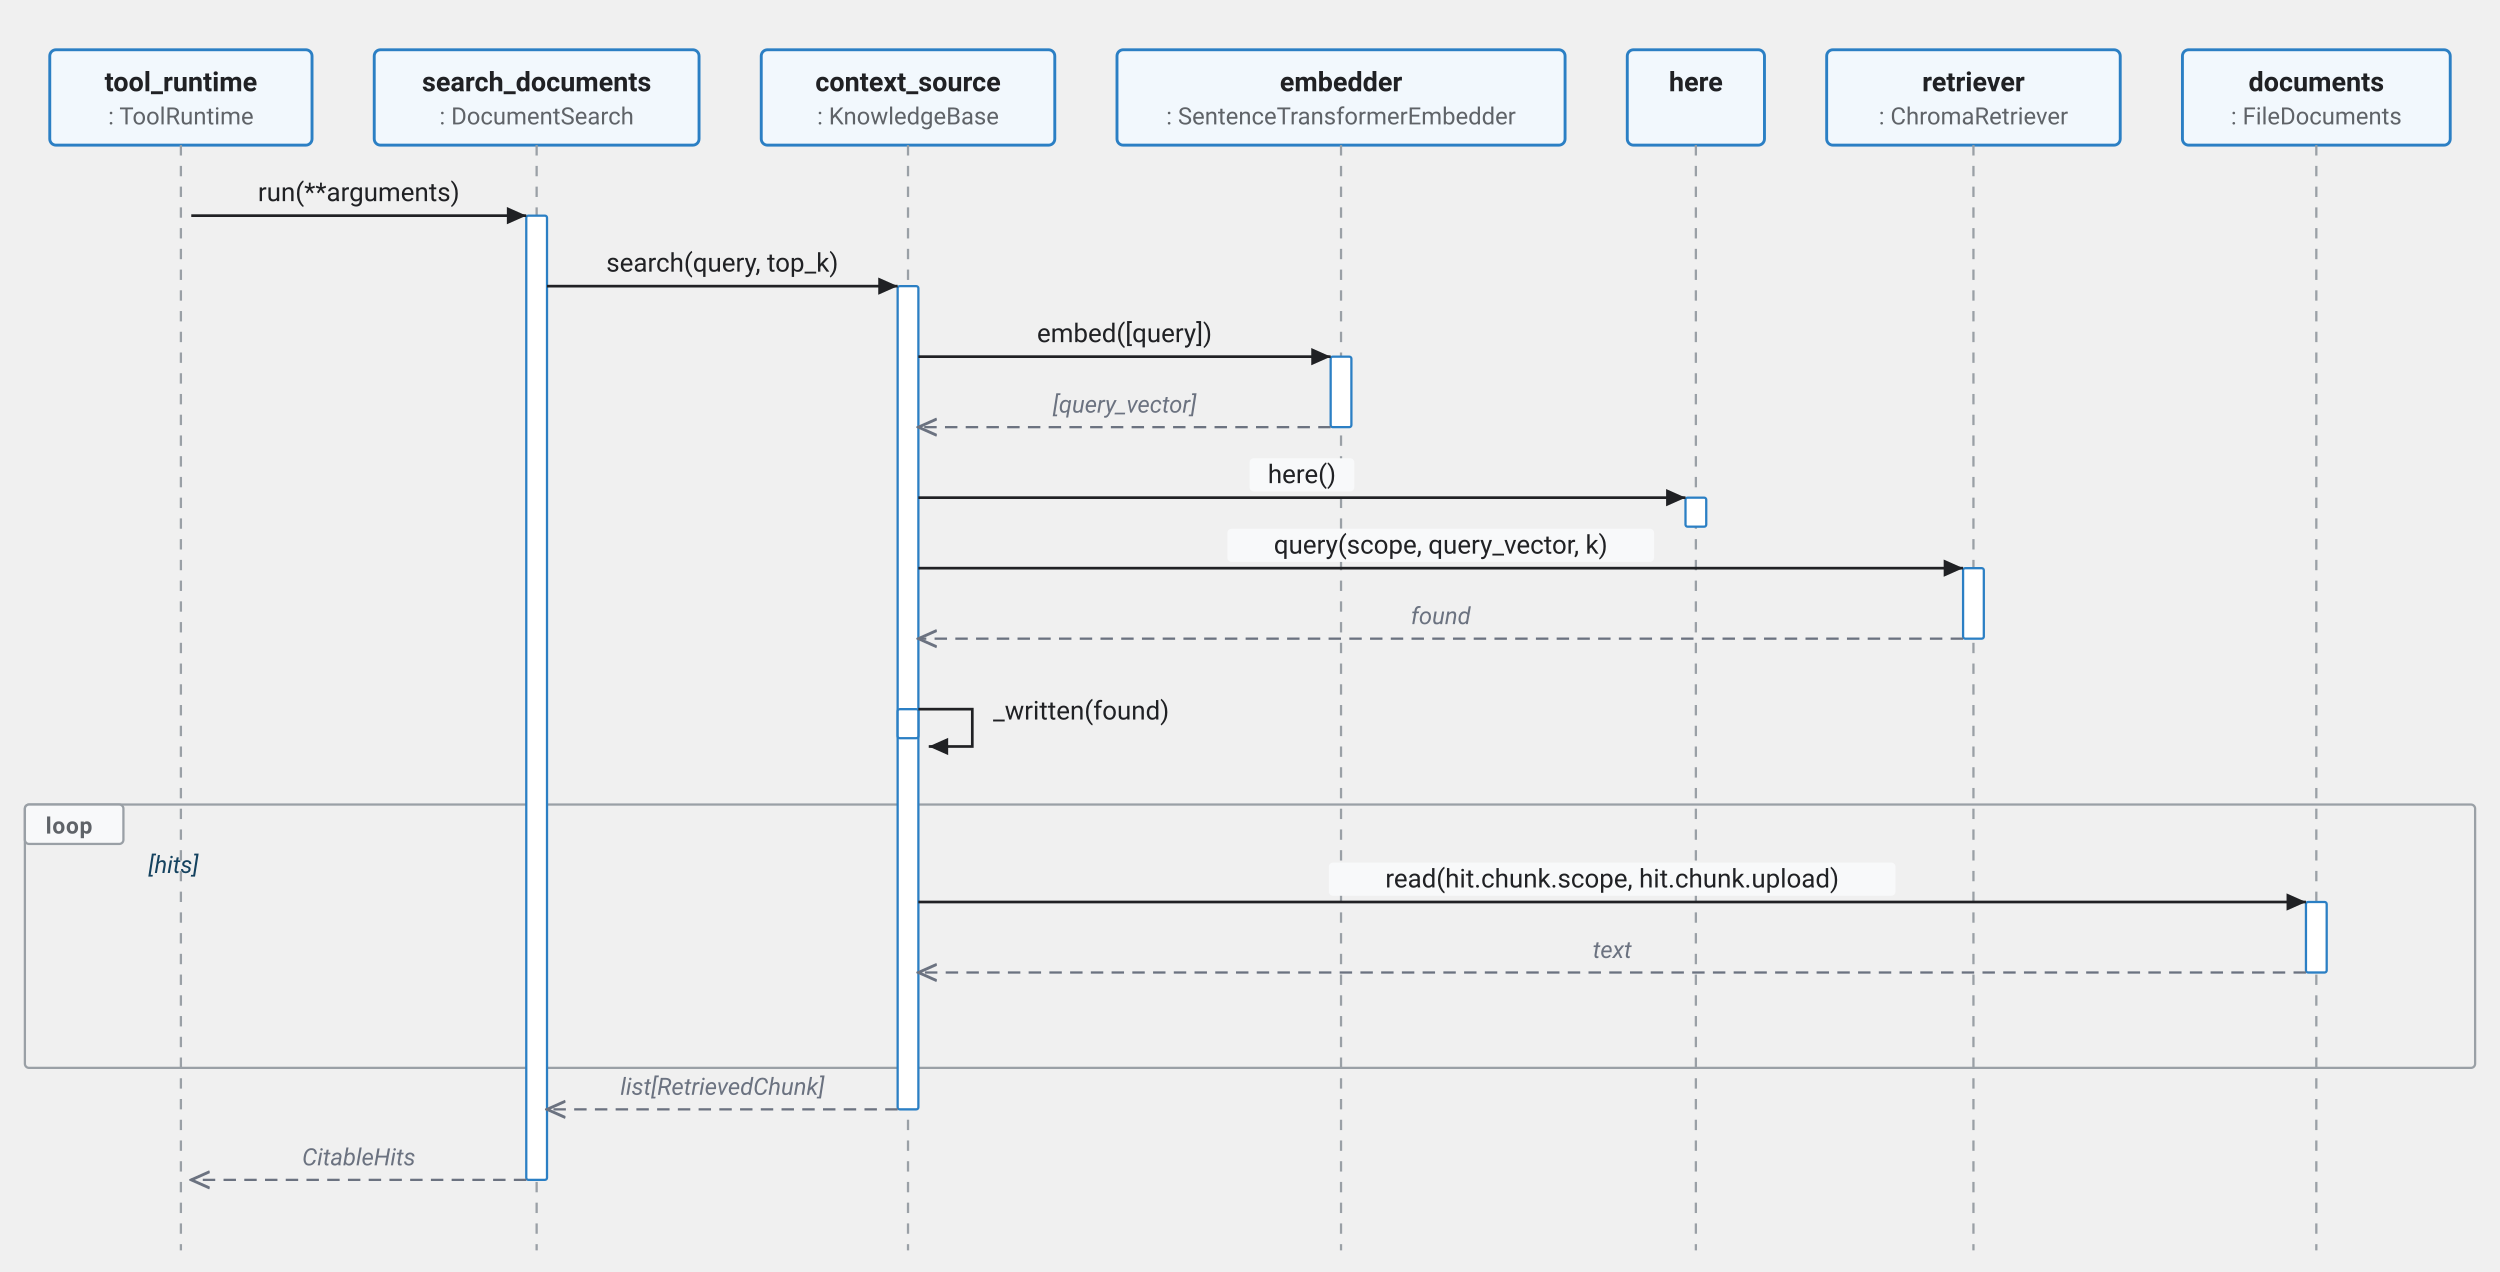
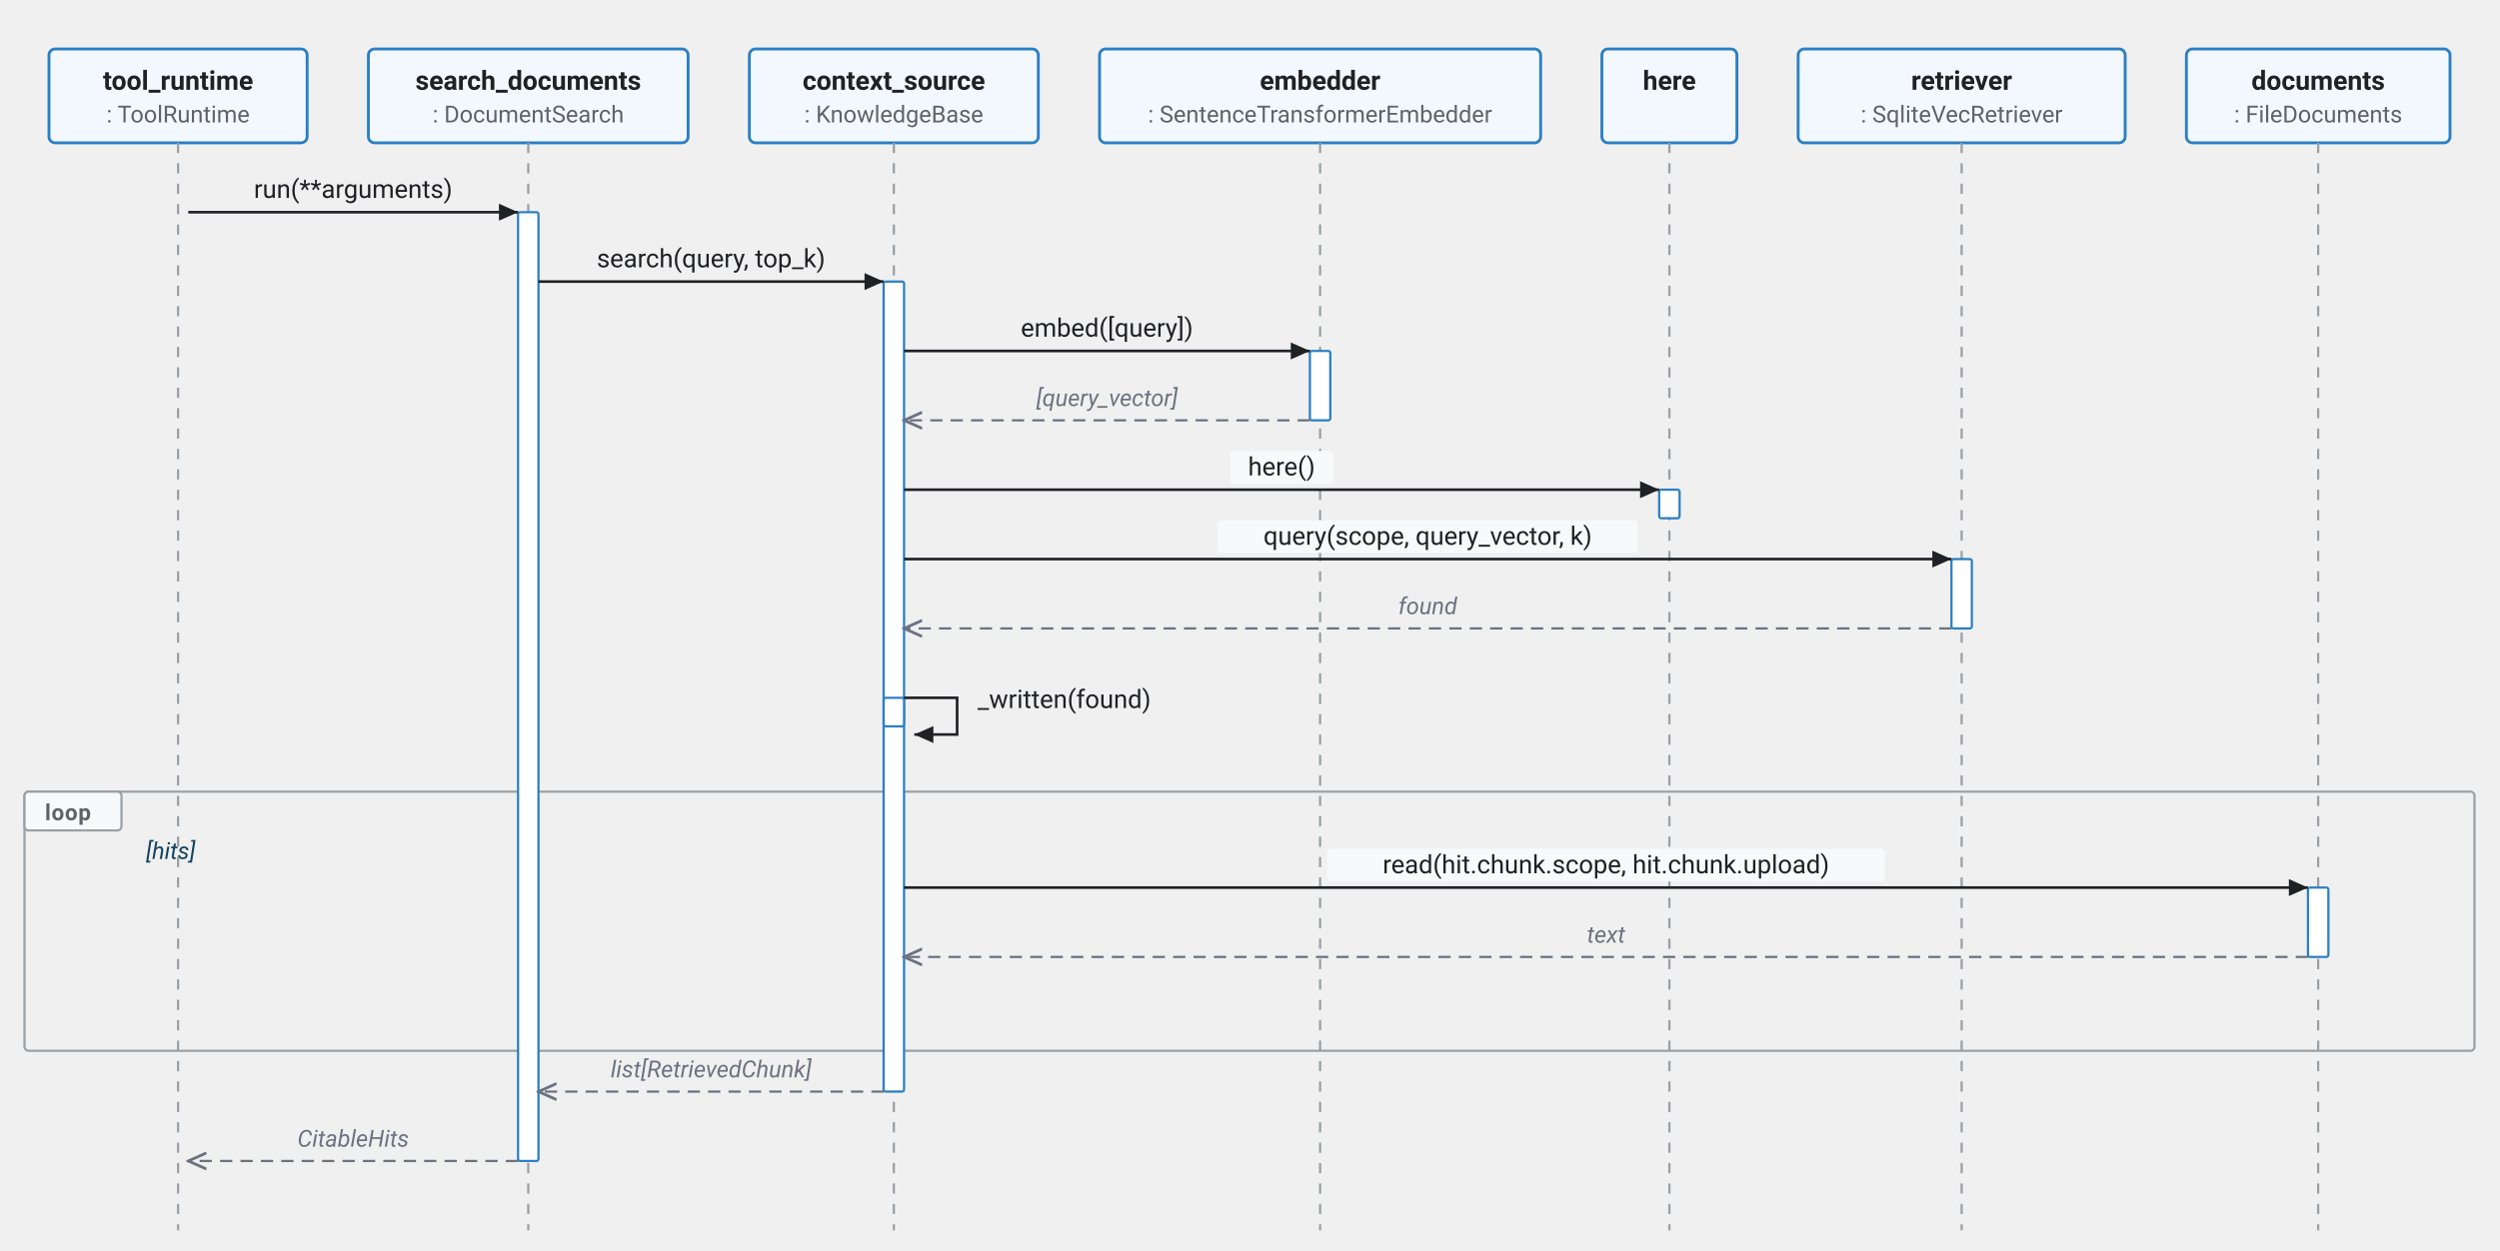
- <svg xmlns="http://www.w3.org/2000/svg" viewBox="0 0 1205.65 613" width="1205.65" height="613" role="img" aria-label="A UML sequence diagram of search: 7 messages between tool_runtime: ToolRuntime, search_documents: DocumentSearch, context_source: KnowledgeBase, embedder: SentenceTransformerEmbedder, here, retriever: ChromaRetriever, documents: FileDocuments. Generated by scripts/gen_session_maps.py.">
+ <svg xmlns="http://www.w3.org/2000/svg" viewBox="0 0 1224.28 613" width="1224.28" height="613" role="img" aria-label="A UML sequence diagram of search: 7 messages between tool_runtime: ToolRuntime, search_documents: DocumentSearch, context_source: KnowledgeBase, embedder: SentenceTransformerEmbedder, here, retriever: SqliteVecRetriever, documents: FileDocuments. Generated by scripts/gen_session_maps.py.">
  <style>
    text { font: 13px/1.4 -apple-system, "Segoe UI", Roboto, sans-serif; fill: #202124 }
    .role { font-weight: 600 }
    .kind { font-size: 11.5px; fill: #5f6368 }
    .head { fill: #f2f8fd; stroke: #2b7fc4; stroke-width: 1.4 }
    .life { stroke: #9aa0a6; stroke-width: 1.1; stroke-dasharray: 5 5 }
    .bar { fill: #ffffff; stroke: #2b7fc4; stroke-width: 1.1 }
    .send { stroke: #202124; stroke-width: 1.3; fill: none; marker-end: url(#sent) }
    .back { stroke: #6b7280; stroke-width: 1.1; fill: none;
            stroke-dasharray: 6 4; marker-end: url(#answered) }
    .said { font-size: 12.5px }
    .sheet { fill: #f8f9fa; stroke: none }
    .answer { font-size: 11.5px; fill: #6b7280; font-style: italic }
    .frame { fill: none; stroke: #9aa0a6; stroke-width: 1.1 }
    .tab { fill: #f8f9fa; stroke: #9aa0a6; stroke-width: 1.1 }
    .operator { font-size: 11px; font-weight: 600; fill: #5f6368;
                letter-spacing: .03em }
    .guard { font-size: 11.5px; fill: #14425f; font-style: italic }
    .split { stroke: #9aa0a6; stroke-width: 1; stroke-dasharray: 4 4; fill: none }
    @media (prefers-color-scheme: dark) {
      text { fill: #e8eaed }
      .kind { fill: #9aa0a6 }
      .head { fill: #10283a; stroke: #6fb6ea }
      .bar { fill: #303134; stroke: #6fb6ea }
      .send { stroke: #e8eaed }
      .sheet { fill: #2b2c2f }
      .back { stroke: #bdc1c6 }
      .answer { fill: #bdc1c6 }
      .frame, .split { stroke: #bdc1c6 }
      .tab { fill: #2b2c2f; stroke: #bdc1c6 }
      .operator { fill: #bdc1c6 }
      .guard { fill: #cfe6f7 }
    }
  </style>
  <defs>
    <marker id="sent" viewBox="0 0 10 10" refX="9" refY="5" markerWidth="8" markerHeight="8" orient="auto-start-reverse">
      <path d="M 0 1 L 9 5 L 0 9 z" fill="context-stroke" />
    </marker>
    <marker id="answered" viewBox="0 0 10 10" refX="9" refY="5" markerWidth="9" markerHeight="9" orient="auto-start-reverse">
      <path d="M 0 1 L 9 5 L 0 9" fill="none" stroke="context-stroke" stroke-width="1.4" />
    </marker>
  </defs>
-   <rect x="12" y="388" width="1181.65" height="127" rx="2" class="frame" />
+   <rect x="12" y="388" width="1200.28" height="127" rx="2" class="frame" />
  <rect x="12" y="388" width="47.52" height="19" rx="2" class="tab" />
  <text x="22" y="402" class="operator" text-anchor="start">loop</text>
  <text x="71.52" y="421" class="guard" text-anchor="start">[hits]</text>
  <rect x="24" y="24" width="126.48" height="46" rx="3" class="head" />
  <text x="87.24" y="44" class="role" text-anchor="middle">tool_runtime</text>
  <text x="87.24" y="60" class="kind" text-anchor="middle">: ToolRuntime</text>
  <path d="M 87.24 70 L 87.24 603" class="life" />
  <rect x="180.48" y="24" width="156.64" height="46" rx="3" class="head" />
  <text x="258.8" y="44" class="role" text-anchor="middle">search_documents</text>
  <text x="258.8" y="60" class="kind" text-anchor="middle">: DocumentSearch</text>
  <path d="M 258.8 70 L 258.8 603" class="life" />
  <rect x="367.12" y="24" width="141.56" height="46" rx="3" class="head" />
  <text x="437.9" y="44" class="role" text-anchor="middle">context_source</text>
  <text x="437.9" y="60" class="kind" text-anchor="middle">: KnowledgeBase</text>
  <path d="M 437.9 70 L 437.9 603" class="life" />
  <rect x="538.68" y="24" width="216.09" height="46" rx="3" class="head" />
  <text x="646.725" y="44" class="role" text-anchor="middle">embedder</text>
  <text x="646.725" y="60" class="kind" text-anchor="middle">: SentenceTransformerEmbedder</text>
  <path d="M 646.725 70 L 646.725 603" class="life" />
  <rect x="784.77" y="24" width="66.16" height="46" rx="3" class="head" />
  <text x="817.85" y="44" class="role" text-anchor="middle">here</text>
  <path d="M 817.85 70 L 817.85 603" class="life" />
-   <rect x="880.93" y="24" width="141.57" height="46" rx="3" class="head" />
-   <text x="951.715" y="44" class="role" text-anchor="middle">retriever</text>
-   <text x="951.715" y="60" class="kind" text-anchor="middle">: ChromaRetriever</text>
-   <path d="M 951.715 70 L 951.715 603" class="life" />
-   <rect x="1052.5" y="24" width="129.15" height="46" rx="3" class="head" />
-   <text x="1117.07" y="44" class="role" text-anchor="middle">documents</text>
-   <text x="1117.07" y="60" class="kind" text-anchor="middle">: FileDocuments</text>
-   <path d="M 1117.07 70 L 1117.07 603" class="life" />
+   <rect x="880.93" y="24" width="160.2" height="46" rx="3" class="head" />
+   <text x="961.03" y="44" class="role" text-anchor="middle">retriever</text>
+   <text x="961.03" y="60" class="kind" text-anchor="middle">: SqliteVecRetriever</text>
+   <path d="M 961.03 70 L 961.03 603" class="life" />
+   <rect x="1071.13" y="24" width="129.15" height="46" rx="3" class="head" />
+   <text x="1135.7" y="44" class="role" text-anchor="middle">documents</text>
+   <text x="1135.7" y="60" class="kind" text-anchor="middle">: FileDocuments</text>
+   <path d="M 1135.7 70 L 1135.7 603" class="life" />
  <rect x="641.725" y="172" width="10" height="34" rx="1" class="bar" />
-   <rect x="946.715" y="274" width="10" height="34" rx="1" class="bar" />
-   <rect x="1112.07" y="435" width="10" height="34" rx="1" class="bar" />
+   <rect x="956.03" y="274" width="10" height="34" rx="1" class="bar" />
+   <rect x="1130.7" y="435" width="10" height="34" rx="1" class="bar" />
  <rect x="432.9" y="138" width="10" height="397" rx="1" class="bar" />
  <rect x="253.8" y="104" width="10" height="465" rx="1" class="bar" />
  <rect x="812.85" y="240" width="10" height="14" rx="1" class="bar" />
  <rect x="432.9" y="342" width="10" height="14" rx="1" class="bar" />
  <path d="M 92.24 104 L 253.8 104" class="send" />
  <text x="173.02" y="97" class="said" text-anchor="middle">run(**arguments)</text>
  <path d="M 263.8 138 L 432.9 138" class="send" />
  <text x="348.35" y="131" class="said" text-anchor="middle">search(query, top_k)</text>
  <path d="M 442.9 172 L 641.725 172" class="send" />
  <text x="542.312" y="165" class="said" text-anchor="middle">embed([query])</text>
  <path d="M 641.725 206 L 442.9 206" class="back" />
  <text x="542.312" y="199" class="answer" text-anchor="middle">[query_vector]</text>
  <path d="M 442.9 240 L 812.85 240" class="send" />
  <rect x="602.625" y="221" width="50.5" height="16" rx="2" class="sheet" />
  <text x="627.875" y="233" class="said" text-anchor="middle">here()</text>
-   <path d="M 442.9 274 L 946.715 274" class="send" />
-   <rect x="591.932" y="255" width="205.75" height="16" rx="2" class="sheet" />
-   <text x="694.807" y="267" class="said" text-anchor="middle">query(scope, query_vector, k)</text>
-   <path d="M 946.715 308 L 442.9 308" class="back" />
-   <text x="694.807" y="301" class="answer" text-anchor="middle">found</text>
+   <path d="M 442.9 274 L 956.03 274" class="send" />
+   <rect x="596.59" y="255" width="205.75" height="16" rx="2" class="sheet" />
+   <text x="699.465" y="267" class="said" text-anchor="middle">query(scope, query_vector, k)</text>
+   <path d="M 956.03 308 L 442.9 308" class="back" />
+   <text x="699.465" y="301" class="answer" text-anchor="middle">found</text>
  <path d="M 442.9 342 L 468.9 342 L 468.9 360 L 447.9 360" class="send" />
  <text x="478.9" y="347" class="said" text-anchor="start">_written(found)</text>
-   <path d="M 442.9 435 L 1112.07 435" class="send" />
-   <rect x="640.862" y="416" width="273.25" height="16" rx="2" class="sheet" />
-   <text x="777.487" y="428" class="said" text-anchor="middle">read(hit.chunk.scope, hit.chunk.upload)</text>
-   <path d="M 1112.07 469 L 442.9 469" class="back" />
-   <text x="777.487" y="462" class="answer" text-anchor="middle">text</text>
+   <path d="M 442.9 435 L 1130.7 435" class="send" />
+   <rect x="650.178" y="416" width="273.25" height="16" rx="2" class="sheet" />
+   <text x="786.803" y="428" class="said" text-anchor="middle">read(hit.chunk.scope, hit.chunk.upload)</text>
+   <path d="M 1130.7 469 L 442.9 469" class="back" />
+   <text x="786.803" y="462" class="answer" text-anchor="middle">text</text>
  <path d="M 432.9 535 L 263.8 535" class="back" />
  <text x="348.35" y="528" class="answer" text-anchor="middle">list[RetrievedChunk]</text>
  <path d="M 253.8 569 L 92.24 569" class="back" />
  <text x="173.02" y="562" class="answer" text-anchor="middle">CitableHits</text>
</svg>
